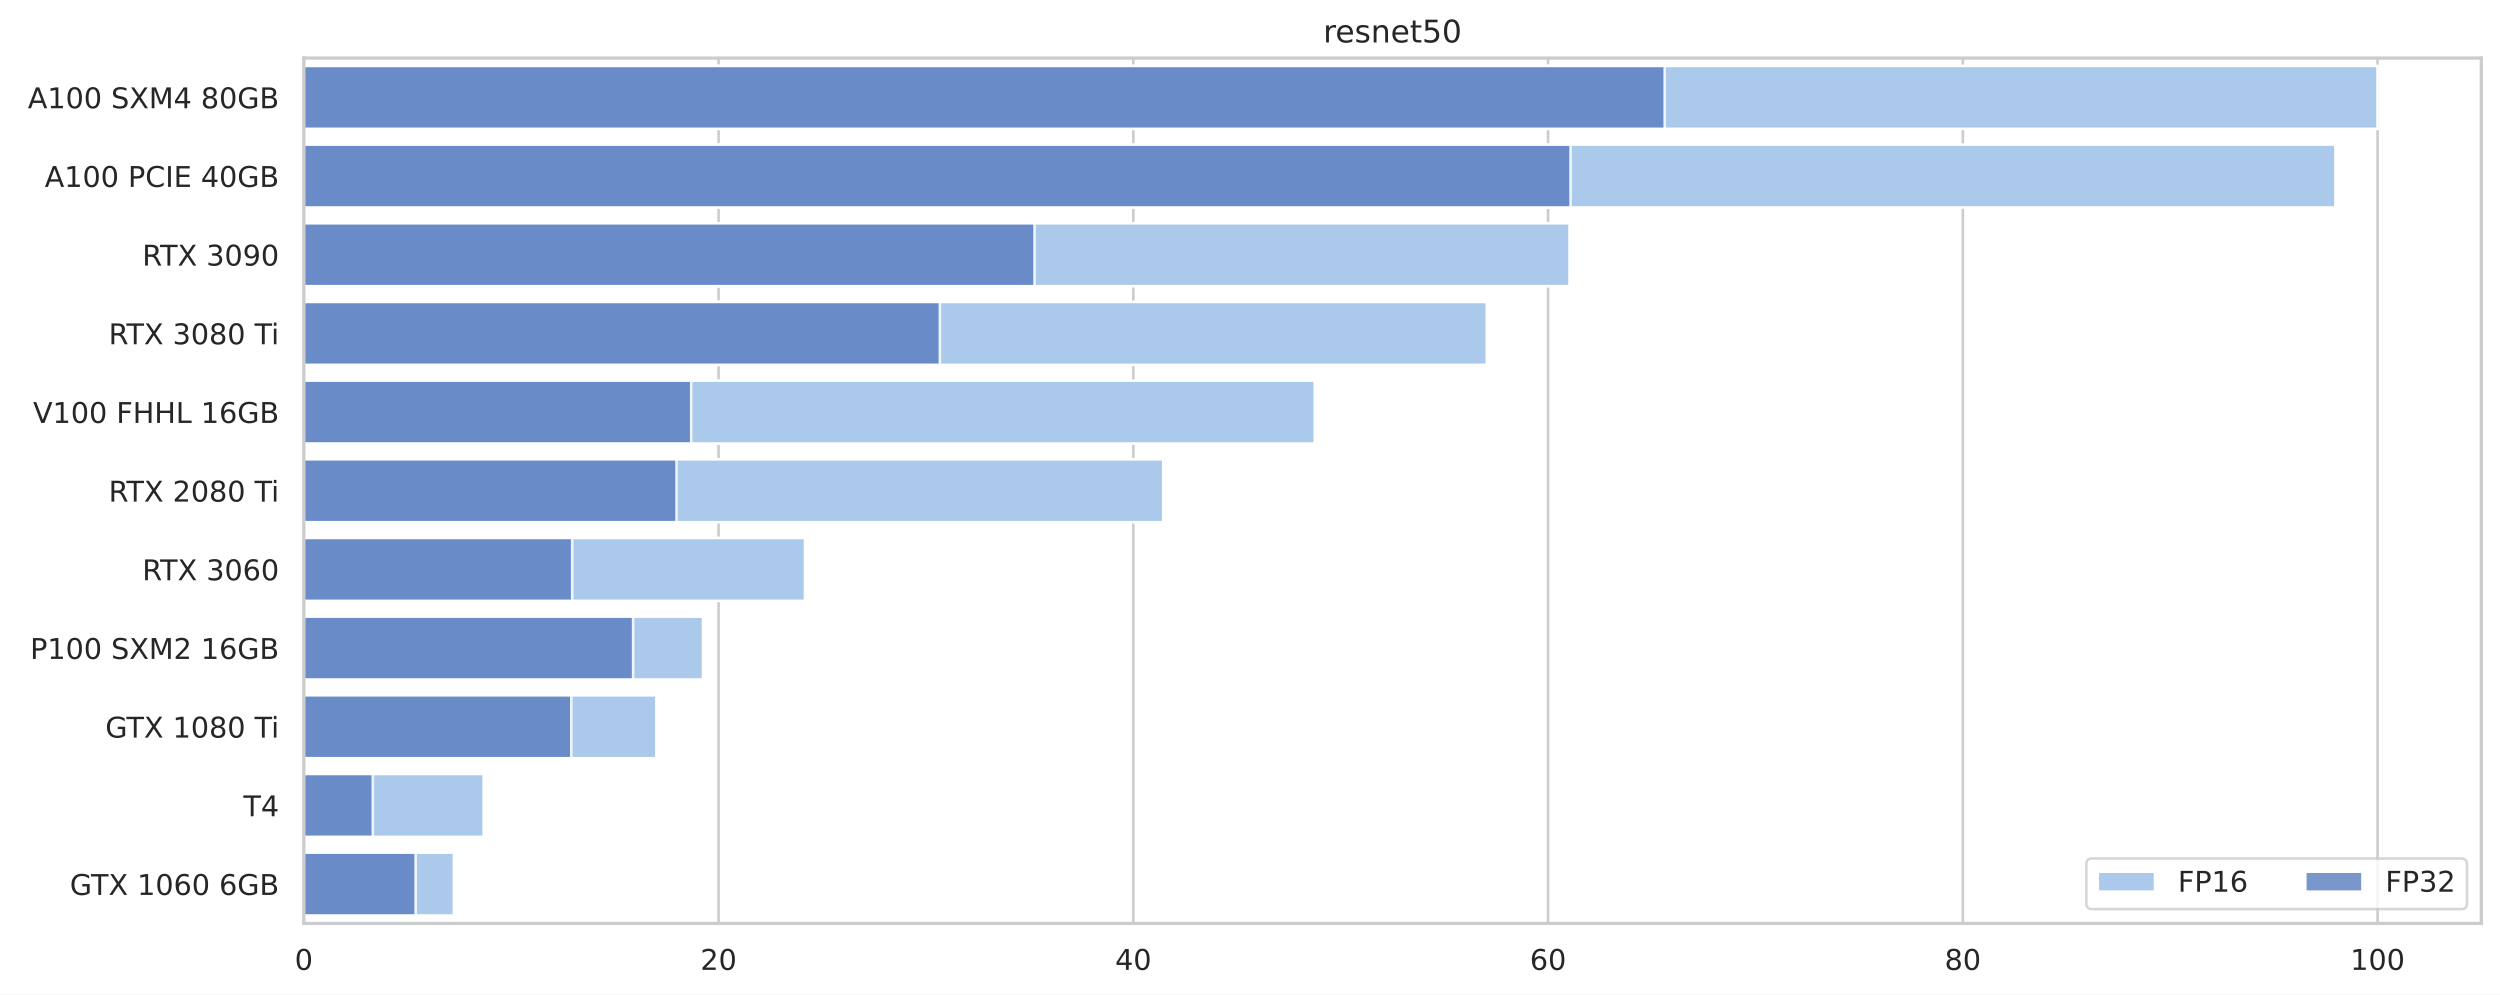
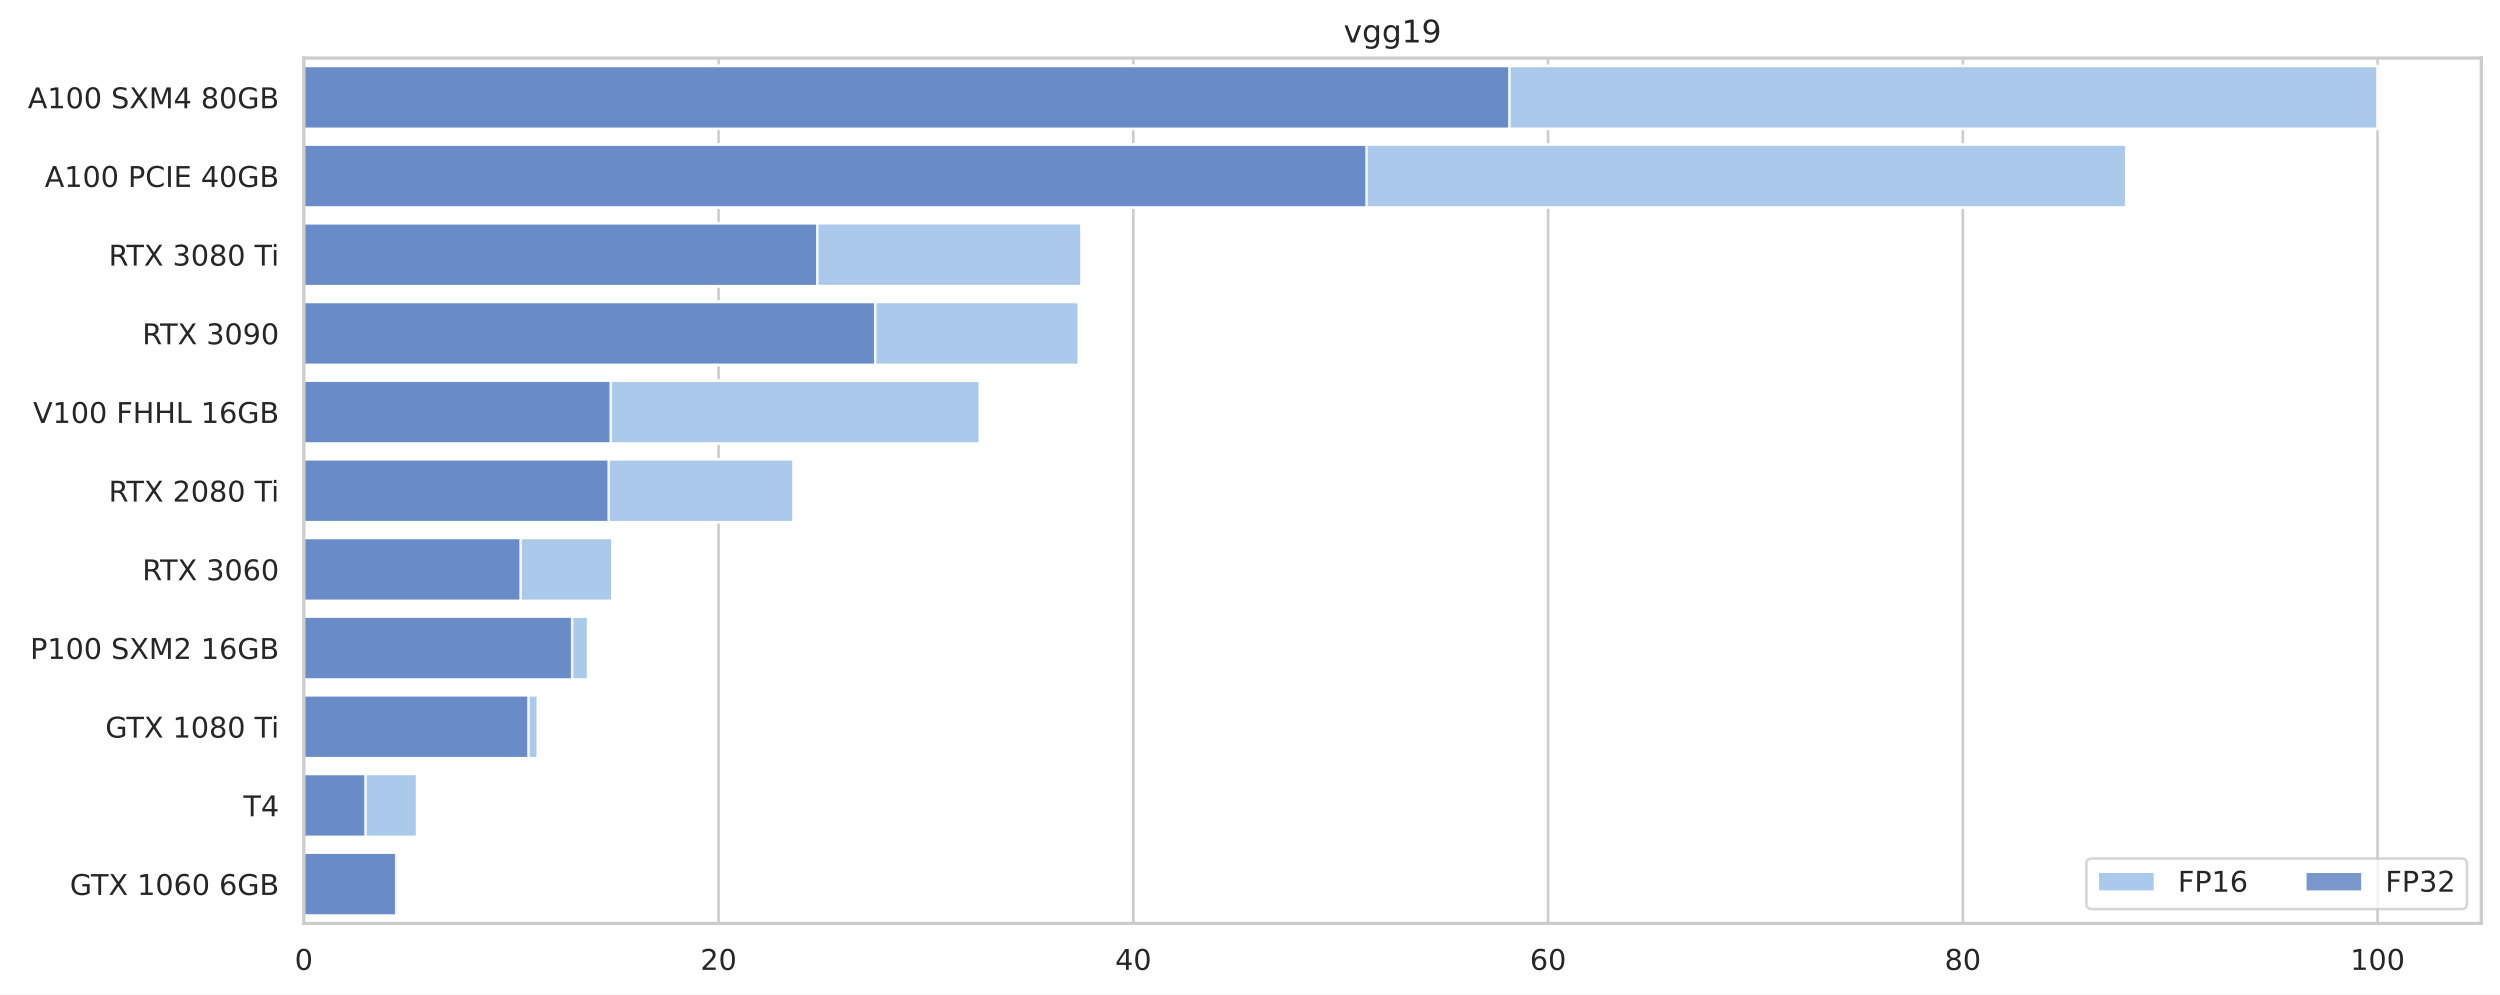
<svg xmlns="http://www.w3.org/2000/svg" xmlns:xlink="http://www.w3.org/1999/xlink" width="960.985pt" height="382.304pt" viewBox="0 0 960.985 382.304" version="1.1">
  <defs>
    <style type="text/css">*{stroke-linejoin: round; stroke-linecap: butt}</style>
  </defs>
  <g id="figure_1">
    <g id="patch_1">
      <path d="M 0 382.304  L 960.985 382.304  L 960.985 0  L 0 0  z " style="fill: #ffffff" />
    </g>
    <g id="axes_1">
      <g id="patch_2">
        <path d="M 116.785 354.958  L 953.785 354.958  L 953.785 22.318  L 116.785 22.318  z " style="fill: #ffffff" />
      </g>
      <g id="matplotlib.axis_1">
        <g id="xtick_1">
          <g id="line2d_1">
-             <path d="M 116.785 354.958  L 116.785 22.318  " clip-path="url(#p3c4d10da8b)" style="fill: none; stroke: #cccccc; stroke-linecap: round" />
+             <path d="M 116.785 354.958  L 116.785 22.318  " clip-path="url(#pf55e9b4958)" style="fill: none; stroke: #cccccc; stroke-linecap: round" />
          </g>
          <g id="text_1">
            <g style="fill: #262626" transform="translate(113.2852 372.8164) scale(0.11 -0.11)">
              <defs>
                <path id="DejaVuSans-30" d="M 2034 4250  Q 1547 4250 1301 3770  Q 1056 3291 1056 2328  Q 1056 1369 1301 889  Q 1547 409 2034 409  Q 2525 409 2770 889  Q 3016 1369 3016 2328  Q 3016 3291 2770 3770  Q 2525 4250 2034 4250  z M 2034 4750  Q 2819 4750 3233 4129  Q 3647 3509 3647 2328  Q 3647 1150 3233 529  Q 2819 -91 2034 -91  Q 1250 -91 836 529  Q 422 1150 422 2328  Q 422 3509 836 4129  Q 1250 4750 2034 4750  z " transform="scale(0.015625)" />
              </defs>
              <use xlink:href="#DejaVuSans-30" />
            </g>
          </g>
        </g>
        <g id="xtick_2">
          <g id="line2d_2">
-             <path d="M 276.213 354.958  L 276.213 22.318  " clip-path="url(#p3c4d10da8b)" style="fill: none; stroke: #cccccc; stroke-linecap: round" />
+             <path d="M 276.213 354.958  L 276.213 22.318  " clip-path="url(#pf55e9b4958)" style="fill: none; stroke: #cccccc; stroke-linecap: round" />
          </g>
          <g id="text_2">
            <g style="fill: #262626" transform="translate(269.2144 372.8164) scale(0.11 -0.11)">
              <defs>
                <path id="DejaVuSans-32" d="M 1228 531  L 3431 531  L 3431 0  L 469 0  L 469 531  Q 828 903 1448 1529  Q 2069 2156 2228 2338  Q 2531 2678 2651 2914  Q 2772 3150 2772 3378  Q 2772 3750 2511 3984  Q 2250 4219 1831 4219  Q 1534 4219 1204 4116  Q 875 4013 500 3803  L 500 4441  Q 881 4594 1212 4672  Q 1544 4750 1819 4750  Q 2544 4750 2975 4387  Q 3406 4025 3406 3419  Q 3406 3131 3298 2873  Q 3191 2616 2906 2266  Q 2828 2175 2409 1742  Q 1991 1309 1228 531  z " transform="scale(0.015625)" />
              </defs>
              <use xlink:href="#DejaVuSans-32" />
              <use xlink:href="#DejaVuSans-30" x="63.623" />
            </g>
          </g>
        </g>
        <g id="xtick_3">
          <g id="line2d_3">
-             <path d="M 435.642 354.958  L 435.642 22.318  " clip-path="url(#p3c4d10da8b)" style="fill: none; stroke: #cccccc; stroke-linecap: round" />
+             <path d="M 435.642 354.958  L 435.642 22.318  " clip-path="url(#pf55e9b4958)" style="fill: none; stroke: #cccccc; stroke-linecap: round" />
          </g>
          <g id="text_3">
            <g style="fill: #262626" transform="translate(428.6429 372.8164) scale(0.11 -0.11)">
              <defs>
                <path id="DejaVuSans-34" d="M 2419 4116  L 825 1625  L 2419 1625  L 2419 4116  z M 2253 4666  L 3047 4666  L 3047 1625  L 3713 1625  L 3713 1100  L 3047 1100  L 3047 0  L 2419 0  L 2419 1100  L 313 1100  L 313 1709  L 2253 4666  z " transform="scale(0.015625)" />
              </defs>
              <use xlink:href="#DejaVuSans-34" />
              <use xlink:href="#DejaVuSans-30" x="63.623" />
            </g>
          </g>
        </g>
        <g id="xtick_4">
          <g id="line2d_4">
-             <path d="M 595.07 354.958  L 595.07 22.318  " clip-path="url(#p3c4d10da8b)" style="fill: none; stroke: #cccccc; stroke-linecap: round" />
+             <path d="M 595.07 354.958  L 595.07 22.318  " clip-path="url(#pf55e9b4958)" style="fill: none; stroke: #cccccc; stroke-linecap: round" />
          </g>
          <g id="text_4">
            <g style="fill: #262626" transform="translate(588.0715 372.8164) scale(0.11 -0.11)">
              <defs>
                <path id="DejaVuSans-36" d="M 2113 2584  Q 1688 2584 1439 2293  Q 1191 2003 1191 1497  Q 1191 994 1439 701  Q 1688 409 2113 409  Q 2538 409 2786 701  Q 3034 994 3034 1497  Q 3034 2003 2786 2293  Q 2538 2584 2113 2584  z M 3366 4563  L 3366 3988  Q 3128 4100 2886 4159  Q 2644 4219 2406 4219  Q 1781 4219 1451 3797  Q 1122 3375 1075 2522  Q 1259 2794 1537 2939  Q 1816 3084 2150 3084  Q 2853 3084 3261 2657  Q 3669 2231 3669 1497  Q 3669 778 3244 343  Q 2819 -91 2113 -91  Q 1303 -91 875 529  Q 447 1150 447 2328  Q 447 3434 972 4092  Q 1497 4750 2381 4750  Q 2619 4750 2861 4703  Q 3103 4656 3366 4563  z " transform="scale(0.015625)" />
              </defs>
              <use xlink:href="#DejaVuSans-36" />
              <use xlink:href="#DejaVuSans-30" x="63.623" />
            </g>
          </g>
        </g>
        <g id="xtick_5">
          <g id="line2d_5">
-             <path d="M 754.499 354.958  L 754.499 22.318  " clip-path="url(#p3c4d10da8b)" style="fill: none; stroke: #cccccc; stroke-linecap: round" />
+             <path d="M 754.499 354.958  L 754.499 22.318  " clip-path="url(#pf55e9b4958)" style="fill: none; stroke: #cccccc; stroke-linecap: round" />
          </g>
          <g id="text_5">
            <g style="fill: #262626" transform="translate(747.5001 372.8164) scale(0.11 -0.11)">
              <defs>
                <path id="DejaVuSans-38" d="M 2034 2216  Q 1584 2216 1326 1975  Q 1069 1734 1069 1313  Q 1069 891 1326 650  Q 1584 409 2034 409  Q 2484 409 2743 651  Q 3003 894 3003 1313  Q 3003 1734 2745 1975  Q 2488 2216 2034 2216  z M 1403 2484  Q 997 2584 770 2862  Q 544 3141 544 3541  Q 544 4100 942 4425  Q 1341 4750 2034 4750  Q 2731 4750 3128 4425  Q 3525 4100 3525 3541  Q 3525 3141 3298 2862  Q 3072 2584 2669 2484  Q 3125 2378 3379 2068  Q 3634 1759 3634 1313  Q 3634 634 3220 271  Q 2806 -91 2034 -91  Q 1263 -91 848 271  Q 434 634 434 1313  Q 434 1759 690 2068  Q 947 2378 1403 2484  z M 1172 3481  Q 1172 3119 1398 2916  Q 1625 2713 2034 2713  Q 2441 2713 2670 2916  Q 2900 3119 2900 3481  Q 2900 3844 2670 4047  Q 2441 4250 2034 4250  Q 1625 4250 1398 4047  Q 1172 3844 1172 3481  z " transform="scale(0.015625)" />
              </defs>
              <use xlink:href="#DejaVuSans-38" />
              <use xlink:href="#DejaVuSans-30" x="63.623" />
            </g>
          </g>
        </g>
        <g id="xtick_6">
          <g id="line2d_6">
-             <path d="M 913.927 354.958  L 913.927 22.318  " clip-path="url(#p3c4d10da8b)" style="fill: none; stroke: #cccccc; stroke-linecap: round" />
+             <path d="M 913.927 354.958  L 913.927 22.318  " clip-path="url(#pf55e9b4958)" style="fill: none; stroke: #cccccc; stroke-linecap: round" />
          </g>
          <g id="text_6">
            <g style="fill: #262626" transform="translate(903.4293 372.8164) scale(0.11 -0.11)">
              <defs>
                <path id="DejaVuSans-31" d="M 794 531  L 1825 531  L 1825 4091  L 703 3866  L 703 4441  L 1819 4666  L 2450 4666  L 2450 531  L 3481 531  L 3481 0  L 794 0  L 794 531  z " transform="scale(0.015625)" />
              </defs>
              <use xlink:href="#DejaVuSans-31" />
              <use xlink:href="#DejaVuSans-30" x="63.623" />
              <use xlink:href="#DejaVuSans-30" x="127.246" />
            </g>
          </g>
        </g>
      </g>
      <g id="matplotlib.axis_2">
        <g id="ytick_1">
          <g id="text_7">
            <g style="fill: #262626" transform="translate(7.2 41.61727) scale(0.11 -0.11)">
              <defs>
                <path id="DejaVuSans-20" transform="scale(0.015625)" />
                <path id="DejaVuSans-41" d="M 2188 4044  L 1331 1722  L 3047 1722  L 2188 4044  z M 1831 4666  L 2547 4666  L 4325 0  L 3669 0  L 3244 1197  L 1141 1197  L 716 0  L 50 0  L 1831 4666  z " transform="scale(0.015625)" />
                <path id="DejaVuSans-53" d="M 3425 4513  L 3425 3897  Q 3066 4069 2747 4153  Q 2428 4238 2131 4238  Q 1616 4238 1336 4038  Q 1056 3838 1056 3469  Q 1056 3159 1242 3001  Q 1428 2844 1947 2747  L 2328 2669  Q 3034 2534 3370 2195  Q 3706 1856 3706 1288  Q 3706 609 3251 259  Q 2797 -91 1919 -91  Q 1588 -91 1214 -16  Q 841 59 441 206  L 441 856  Q 825 641 1194 531  Q 1563 422 1919 422  Q 2459 422 2753 634  Q 3047 847 3047 1241  Q 3047 1584 2836 1778  Q 2625 1972 2144 2069  L 1759 2144  Q 1053 2284 737 2584  Q 422 2884 422 3419  Q 422 4038 858 4394  Q 1294 4750 2059 4750  Q 2388 4750 2728 4690  Q 3069 4631 3425 4513  z " transform="scale(0.015625)" />
                <path id="DejaVuSans-58" d="M 403 4666  L 1081 4666  L 2241 2931  L 3406 4666  L 4084 4666  L 2584 2425  L 4184 0  L 3506 0  L 2194 1984  L 872 0  L 191 0  L 1856 2491  L 403 4666  z " transform="scale(0.015625)" />
                <path id="DejaVuSans-4d" d="M 628 4666  L 1569 4666  L 2759 1491  L 3956 4666  L 4897 4666  L 4897 0  L 4281 0  L 4281 4097  L 3078 897  L 2444 897  L 1241 4097  L 1241 0  L 628 0  L 628 4666  z " transform="scale(0.015625)" />
                <path id="DejaVuSans-47" d="M 3809 666  L 3809 1919  L 2778 1919  L 2778 2438  L 4434 2438  L 4434 434  Q 4069 175 3628 42  Q 3188 -91 2688 -91  Q 1594 -91 976 548  Q 359 1188 359 2328  Q 359 3472 976 4111  Q 1594 4750 2688 4750  Q 3144 4750 3555 4637  Q 3966 4525 4313 4306  L 4313 3634  Q 3963 3931 3569 4081  Q 3175 4231 2741 4231  Q 1884 4231 1454 3753  Q 1025 3275 1025 2328  Q 1025 1384 1454 906  Q 1884 428 2741 428  Q 3075 428 3337 486  Q 3600 544 3809 666  z " transform="scale(0.015625)" />
                <path id="DejaVuSans-42" d="M 1259 2228  L 1259 519  L 2272 519  Q 2781 519 3026 730  Q 3272 941 3272 1375  Q 3272 1813 3026 2020  Q 2781 2228 2272 2228  L 1259 2228  z M 1259 4147  L 1259 2741  L 2194 2741  Q 2656 2741 2882 2914  Q 3109 3088 3109 3444  Q 3109 3797 2882 3972  Q 2656 4147 2194 4147  L 1259 4147  z M 628 4666  L 2241 4666  Q 2963 4666 3353 4366  Q 3744 4066 3744 3513  Q 3744 3084 3544 2831  Q 3344 2578 2956 2516  Q 3422 2416 3680 2098  Q 3938 1781 3938 1306  Q 3938 681 3513 340  Q 3088 0 2303 0  L 628 0  L 628 4666  z " transform="scale(0.015625)" />
              </defs>
              <use xlink:href="#DejaVuSans-20" />
              <use xlink:href="#DejaVuSans-41" x="31.787" />
              <use xlink:href="#DejaVuSans-31" x="100.195" />
              <use xlink:href="#DejaVuSans-30" x="163.818" />
              <use xlink:href="#DejaVuSans-30" x="227.441" />
              <use xlink:href="#DejaVuSans-20" x="291.064" />
              <use xlink:href="#DejaVuSans-53" x="322.852" />
              <use xlink:href="#DejaVuSans-58" x="386.328" />
              <use xlink:href="#DejaVuSans-4d" x="454.834" />
              <use xlink:href="#DejaVuSans-34" x="541.113" />
              <use xlink:href="#DejaVuSans-20" x="604.736" />
              <use xlink:href="#DejaVuSans-38" x="636.523" />
              <use xlink:href="#DejaVuSans-30" x="700.146" />
              <use xlink:href="#DejaVuSans-47" x="763.77" />
              <use xlink:href="#DejaVuSans-42" x="841.26" />
            </g>
          </g>
        </g>
        <g id="ytick_2">
          <g id="text_8">
            <g style="fill: #262626" transform="translate(13.69859 71.85727) scale(0.11 -0.11)">
              <defs>
                <path id="DejaVuSans-50" d="M 1259 4147  L 1259 2394  L 2053 2394  Q 2494 2394 2734 2622  Q 2975 2850 2975 3272  Q 2975 3691 2734 3919  Q 2494 4147 2053 4147  L 1259 4147  z M 628 4666  L 2053 4666  Q 2838 4666 3239 4311  Q 3641 3956 3641 3272  Q 3641 2581 3239 2228  Q 2838 1875 2053 1875  L 1259 1875  L 1259 0  L 628 0  L 628 4666  z " transform="scale(0.015625)" />
                <path id="DejaVuSans-43" d="M 4122 4306  L 4122 3641  Q 3803 3938 3442 4084  Q 3081 4231 2675 4231  Q 1875 4231 1450 3742  Q 1025 3253 1025 2328  Q 1025 1406 1450 917  Q 1875 428 2675 428  Q 3081 428 3442 575  Q 3803 722 4122 1019  L 4122 359  Q 3791 134 3420 21  Q 3050 -91 2638 -91  Q 1578 -91 968 557  Q 359 1206 359 2328  Q 359 3453 968 4101  Q 1578 4750 2638 4750  Q 3056 4750 3426 4639  Q 3797 4528 4122 4306  z " transform="scale(0.015625)" />
                <path id="DejaVuSans-49" d="M 628 4666  L 1259 4666  L 1259 0  L 628 0  L 628 4666  z " transform="scale(0.015625)" />
                <path id="DejaVuSans-45" d="M 628 4666  L 3578 4666  L 3578 4134  L 1259 4134  L 1259 2753  L 3481 2753  L 3481 2222  L 1259 2222  L 1259 531  L 3634 531  L 3634 0  L 628 0  L 628 4666  z " transform="scale(0.015625)" />
              </defs>
              <use xlink:href="#DejaVuSans-20" />
              <use xlink:href="#DejaVuSans-41" x="31.787" />
              <use xlink:href="#DejaVuSans-31" x="100.195" />
              <use xlink:href="#DejaVuSans-30" x="163.818" />
              <use xlink:href="#DejaVuSans-30" x="227.441" />
              <use xlink:href="#DejaVuSans-20" x="291.064" />
              <use xlink:href="#DejaVuSans-50" x="322.852" />
              <use xlink:href="#DejaVuSans-43" x="383.154" />
              <use xlink:href="#DejaVuSans-49" x="452.979" />
              <use xlink:href="#DejaVuSans-45" x="482.471" />
              <use xlink:href="#DejaVuSans-20" x="545.654" />
              <use xlink:href="#DejaVuSans-34" x="577.441" />
              <use xlink:href="#DejaVuSans-30" x="641.064" />
              <use xlink:href="#DejaVuSans-47" x="704.688" />
              <use xlink:href="#DejaVuSans-42" x="782.178" />
            </g>
          </g>
        </g>
        <g id="ytick_3">
          <g id="text_9">
-             <g style="fill: #262626" transform="translate(47.70234 102.0973) scale(0.11 -0.11)">
+             <g style="fill: #262626" transform="translate(34.77562 102.0973) scale(0.11 -0.11)">
              <defs>
                <path id="DejaVuSans-52" d="M 2841 2188  Q 3044 2119 3236 1894  Q 3428 1669 3622 1275  L 4263 0  L 3584 0  L 2988 1197  Q 2756 1666 2539 1819  Q 2322 1972 1947 1972  L 1259 1972  L 1259 0  L 628 0  L 628 4666  L 2053 4666  Q 2853 4666 3247 4331  Q 3641 3997 3641 3322  Q 3641 2881 3436 2590  Q 3231 2300 2841 2188  z M 1259 4147  L 1259 2491  L 2053 2491  Q 2509 2491 2742 2702  Q 2975 2913 2975 3322  Q 2975 3731 2742 3939  Q 2509 4147 2053 4147  L 1259 4147  z " transform="scale(0.015625)" />
                <path id="DejaVuSans-54" d="M -19 4666  L 3928 4666  L 3928 4134  L 2272 4134  L 2272 0  L 1638 0  L 1638 4134  L -19 4134  L -19 4666  z " transform="scale(0.015625)" />
                <path id="DejaVuSans-33" d="M 2597 2516  Q 3050 2419 3304 2112  Q 3559 1806 3559 1356  Q 3559 666 3084 287  Q 2609 -91 1734 -91  Q 1441 -91 1130 -33  Q 819 25 488 141  L 488 750  Q 750 597 1062 519  Q 1375 441 1716 441  Q 2309 441 2620 675  Q 2931 909 2931 1356  Q 2931 1769 2642 2001  Q 2353 2234 1838 2234  L 1294 2234  L 1294 2753  L 1863 2753  Q 2328 2753 2575 2939  Q 2822 3125 2822 3475  Q 2822 3834 2567 4026  Q 2313 4219 1838 4219  Q 1578 4219 1281 4162  Q 984 4106 628 3988  L 628 4550  Q 988 4650 1302 4700  Q 1616 4750 1894 4750  Q 2613 4750 3031 4423  Q 3450 4097 3450 3541  Q 3450 3153 3228 2886  Q 3006 2619 2597 2516  z " transform="scale(0.015625)" />
-                 <path id="DejaVuSans-39" d="M 703 97  L 703 672  Q 941 559 1184 500  Q 1428 441 1663 441  Q 2288 441 2617 861  Q 2947 1281 2994 2138  Q 2813 1869 2534 1725  Q 2256 1581 1919 1581  Q 1219 1581 811 2004  Q 403 2428 403 3163  Q 403 3881 828 4315  Q 1253 4750 1959 4750  Q 2769 4750 3195 4129  Q 3622 3509 3622 2328  Q 3622 1225 3098 567  Q 2575 -91 1691 -91  Q 1453 -91 1209 -44  Q 966 3 703 97  z M 1959 2075  Q 2384 2075 2632 2365  Q 2881 2656 2881 3163  Q 2881 3666 2632 3958  Q 2384 4250 1959 4250  Q 1534 4250 1286 3958  Q 1038 3666 1038 3163  Q 1038 2656 1286 2365  Q 1534 2075 1959 2075  z " transform="scale(0.015625)" />
-               </defs>
-               <use xlink:href="#DejaVuSans-20" />
-               <use xlink:href="#DejaVuSans-20" x="31.787" />
-               <use xlink:href="#DejaVuSans-52" x="63.574" />
-               <use xlink:href="#DejaVuSans-54" x="125.807" />
-               <use xlink:href="#DejaVuSans-58" x="186.891" />
-               <use xlink:href="#DejaVuSans-20" x="255.396" />
-               <use xlink:href="#DejaVuSans-33" x="287.184" />
-               <use xlink:href="#DejaVuSans-30" x="350.807" />
-               <use xlink:href="#DejaVuSans-39" x="414.43" />
-               <use xlink:href="#DejaVuSans-30" x="478.053" />
-             </g>
-           </g>
-         </g>
-         <g id="ytick_4">
-           <g id="text_10">
-             <g style="fill: #262626" transform="translate(34.77562 132.3373) scale(0.11 -0.11)">
-               <defs>
                <path id="DejaVuSans-69" d="M 603 3500  L 1178 3500  L 1178 0  L 603 0  L 603 3500  z M 603 4863  L 1178 4863  L 1178 4134  L 603 4134  L 603 4863  z " transform="scale(0.015625)" />
              </defs>
              <use xlink:href="#DejaVuSans-20" />
              <use xlink:href="#DejaVuSans-20" x="31.787" />
              <use xlink:href="#DejaVuSans-52" x="63.574" />
              <use xlink:href="#DejaVuSans-54" x="125.807" />
              <use xlink:href="#DejaVuSans-58" x="186.891" />
              <use xlink:href="#DejaVuSans-20" x="255.396" />
              <use xlink:href="#DejaVuSans-33" x="287.184" />
              <use xlink:href="#DejaVuSans-30" x="350.807" />
              <use xlink:href="#DejaVuSans-38" x="414.43" />
              <use xlink:href="#DejaVuSans-30" x="478.053" />
              <use xlink:href="#DejaVuSans-20" x="541.676" />
              <use xlink:href="#DejaVuSans-54" x="573.463" />
              <use xlink:href="#DejaVuSans-69" x="631.422" />
+             </g>
+           </g>
+         </g>
+         <g id="ytick_4">
+           <g id="text_10">
+             <g style="fill: #262626" transform="translate(47.70234 132.3373) scale(0.11 -0.11)">
+               <defs>
+                 <path id="DejaVuSans-39" d="M 703 97  L 703 672  Q 941 559 1184 500  Q 1428 441 1663 441  Q 2288 441 2617 861  Q 2947 1281 2994 2138  Q 2813 1869 2534 1725  Q 2256 1581 1919 1581  Q 1219 1581 811 2004  Q 403 2428 403 3163  Q 403 3881 828 4315  Q 1253 4750 1959 4750  Q 2769 4750 3195 4129  Q 3622 3509 3622 2328  Q 3622 1225 3098 567  Q 2575 -91 1691 -91  Q 1453 -91 1209 -44  Q 966 3 703 97  z M 1959 2075  Q 2384 2075 2632 2365  Q 2881 2656 2881 3163  Q 2881 3666 2632 3958  Q 2384 4250 1959 4250  Q 1534 4250 1286 3958  Q 1038 3666 1038 3163  Q 1038 2656 1286 2365  Q 1534 2075 1959 2075  z " transform="scale(0.015625)" />
+               </defs>
+               <use xlink:href="#DejaVuSans-20" />
+               <use xlink:href="#DejaVuSans-20" x="31.787" />
+               <use xlink:href="#DejaVuSans-52" x="63.574" />
+               <use xlink:href="#DejaVuSans-54" x="125.807" />
+               <use xlink:href="#DejaVuSans-58" x="186.891" />
+               <use xlink:href="#DejaVuSans-20" x="255.396" />
+               <use xlink:href="#DejaVuSans-33" x="287.184" />
+               <use xlink:href="#DejaVuSans-30" x="350.807" />
+               <use xlink:href="#DejaVuSans-39" x="414.43" />
+               <use xlink:href="#DejaVuSans-30" x="478.053" />
            </g>
          </g>
        </g>
        <g id="ytick_5">
          <g id="text_11">
            <g style="fill: #262626" transform="translate(9.2075 162.5773) scale(0.11 -0.11)">
              <defs>
                <path id="DejaVuSans-56" d="M 1831 0  L 50 4666  L 709 4666  L 2188 738  L 3669 4666  L 4325 4666  L 2547 0  L 1831 0  z " transform="scale(0.015625)" />
                <path id="DejaVuSans-46" d="M 628 4666  L 3309 4666  L 3309 4134  L 1259 4134  L 1259 2759  L 3109 2759  L 3109 2228  L 1259 2228  L 1259 0  L 628 0  L 628 4666  z " transform="scale(0.015625)" />
                <path id="DejaVuSans-48" d="M 628 4666  L 1259 4666  L 1259 2753  L 3553 2753  L 3553 4666  L 4184 4666  L 4184 0  L 3553 0  L 3553 2222  L 1259 2222  L 1259 0  L 628 0  L 628 4666  z " transform="scale(0.015625)" />
                <path id="DejaVuSans-4c" d="M 628 4666  L 1259 4666  L 1259 531  L 3531 531  L 3531 0  L 628 0  L 628 4666  z " transform="scale(0.015625)" />
              </defs>
              <use xlink:href="#DejaVuSans-20" />
              <use xlink:href="#DejaVuSans-56" x="31.787" />
              <use xlink:href="#DejaVuSans-31" x="100.195" />
              <use xlink:href="#DejaVuSans-30" x="163.818" />
              <use xlink:href="#DejaVuSans-30" x="227.441" />
              <use xlink:href="#DejaVuSans-20" x="291.064" />
              <use xlink:href="#DejaVuSans-46" x="322.852" />
              <use xlink:href="#DejaVuSans-48" x="380.371" />
              <use xlink:href="#DejaVuSans-48" x="455.566" />
              <use xlink:href="#DejaVuSans-4c" x="530.762" />
              <use xlink:href="#DejaVuSans-20" x="586.475" />
              <use xlink:href="#DejaVuSans-31" x="618.262" />
              <use xlink:href="#DejaVuSans-36" x="681.885" />
              <use xlink:href="#DejaVuSans-47" x="745.508" />
              <use xlink:href="#DejaVuSans-42" x="822.998" />
            </g>
          </g>
        </g>
        <g id="ytick_6">
          <g id="text_12">
            <g style="fill: #262626" transform="translate(34.77562 192.8173) scale(0.11 -0.11)">
              <use xlink:href="#DejaVuSans-20" />
              <use xlink:href="#DejaVuSans-20" x="31.787" />
              <use xlink:href="#DejaVuSans-52" x="63.574" />
              <use xlink:href="#DejaVuSans-54" x="125.807" />
              <use xlink:href="#DejaVuSans-58" x="186.891" />
              <use xlink:href="#DejaVuSans-20" x="255.396" />
              <use xlink:href="#DejaVuSans-32" x="287.184" />
              <use xlink:href="#DejaVuSans-30" x="350.807" />
              <use xlink:href="#DejaVuSans-38" x="414.43" />
              <use xlink:href="#DejaVuSans-30" x="478.053" />
              <use xlink:href="#DejaVuSans-20" x="541.676" />
              <use xlink:href="#DejaVuSans-54" x="573.463" />
              <use xlink:href="#DejaVuSans-69" x="631.422" />
            </g>
          </g>
        </g>
        <g id="ytick_7">
          <g id="text_13">
            <g style="fill: #262626" transform="translate(47.70234 223.0573) scale(0.11 -0.11)">
              <use xlink:href="#DejaVuSans-20" />
              <use xlink:href="#DejaVuSans-20" x="31.787" />
              <use xlink:href="#DejaVuSans-52" x="63.574" />
              <use xlink:href="#DejaVuSans-54" x="125.807" />
              <use xlink:href="#DejaVuSans-58" x="186.891" />
              <use xlink:href="#DejaVuSans-20" x="255.396" />
              <use xlink:href="#DejaVuSans-33" x="287.184" />
              <use xlink:href="#DejaVuSans-30" x="350.807" />
              <use xlink:href="#DejaVuSans-36" x="414.43" />
              <use xlink:href="#DejaVuSans-30" x="478.053" />
            </g>
          </g>
        </g>
        <g id="ytick_8">
          <g id="text_14">
            <g style="fill: #262626" transform="translate(8.092031 253.2973) scale(0.11 -0.11)">
              <use xlink:href="#DejaVuSans-20" />
              <use xlink:href="#DejaVuSans-50" x="31.787" />
              <use xlink:href="#DejaVuSans-31" x="92.09" />
              <use xlink:href="#DejaVuSans-30" x="155.713" />
              <use xlink:href="#DejaVuSans-30" x="219.336" />
              <use xlink:href="#DejaVuSans-20" x="282.959" />
              <use xlink:href="#DejaVuSans-53" x="314.746" />
              <use xlink:href="#DejaVuSans-58" x="378.223" />
              <use xlink:href="#DejaVuSans-4d" x="446.729" />
              <use xlink:href="#DejaVuSans-32" x="533.008" />
              <use xlink:href="#DejaVuSans-20" x="596.631" />
              <use xlink:href="#DejaVuSans-31" x="628.418" />
              <use xlink:href="#DejaVuSans-36" x="692.041" />
              <use xlink:href="#DejaVuSans-47" x="755.664" />
              <use xlink:href="#DejaVuSans-42" x="833.154" />
            </g>
          </g>
        </g>
        <g id="ytick_9">
          <g id="text_15">
            <g style="fill: #262626" transform="translate(33.49688 283.5373) scale(0.11 -0.11)">
              <use xlink:href="#DejaVuSans-20" />
              <use xlink:href="#DejaVuSans-20" x="31.787" />
              <use xlink:href="#DejaVuSans-47" x="63.574" />
              <use xlink:href="#DejaVuSans-54" x="137.439" />
              <use xlink:href="#DejaVuSans-58" x="198.523" />
              <use xlink:href="#DejaVuSans-20" x="267.029" />
              <use xlink:href="#DejaVuSans-31" x="298.816" />
              <use xlink:href="#DejaVuSans-30" x="362.439" />
              <use xlink:href="#DejaVuSans-38" x="426.062" />
              <use xlink:href="#DejaVuSans-30" x="489.686" />
              <use xlink:href="#DejaVuSans-20" x="553.309" />
              <use xlink:href="#DejaVuSans-54" x="585.096" />
              <use xlink:href="#DejaVuSans-69" x="643.055" />
            </g>
          </g>
        </g>
        <g id="ytick_10">
          <g id="text_16">
            <g style="fill: #262626" transform="translate(90.07125 313.7773) scale(0.11 -0.11)">
              <use xlink:href="#DejaVuSans-20" />
              <use xlink:href="#DejaVuSans-54" x="31.787" />
              <use xlink:href="#DejaVuSans-34" x="92.871" />
            </g>
          </g>
        </g>
        <g id="ytick_11">
          <g id="text_17">
            <g style="fill: #262626" transform="translate(19.85859 344.0173) scale(0.11 -0.11)">
              <use xlink:href="#DejaVuSans-20" />
              <use xlink:href="#DejaVuSans-20" x="31.787" />
              <use xlink:href="#DejaVuSans-47" x="63.574" />
              <use xlink:href="#DejaVuSans-54" x="137.439" />
              <use xlink:href="#DejaVuSans-58" x="198.523" />
              <use xlink:href="#DejaVuSans-20" x="267.029" />
              <use xlink:href="#DejaVuSans-31" x="298.816" />
              <use xlink:href="#DejaVuSans-30" x="362.439" />
              <use xlink:href="#DejaVuSans-36" x="426.062" />
              <use xlink:href="#DejaVuSans-30" x="489.686" />
              <use xlink:href="#DejaVuSans-20" x="553.309" />
              <use xlink:href="#DejaVuSans-36" x="585.096" />
              <use xlink:href="#DejaVuSans-47" x="648.719" />
              <use xlink:href="#DejaVuSans-42" x="726.209" />
            </g>
          </g>
        </g>
      </g>
      <g id="patch_3">
-         <path d="M 116.785 25.342  L 913.927 25.342  L 913.927 49.534  L 116.785 49.534  z " clip-path="url(#p3c4d10da8b)" style="fill: #abc9ea; stroke: #ffffff; stroke-linejoin: miter" />
+         <path d="M 116.785 25.342  L 913.927 25.342  L 913.927 49.534  L 116.785 49.534  z " clip-path="url(#pf55e9b4958)" style="fill: #abc9ea; stroke: #ffffff; stroke-linejoin: miter" />
      </g>
      <g id="patch_4">
-         <path d="M 116.785 55.582  L 897.72 55.582  L 897.72 79.774  L 116.785 79.774  z " clip-path="url(#p3c4d10da8b)" style="fill: #abc9ea; stroke: #ffffff; stroke-linejoin: miter" />
+         <path d="M 116.785 55.582  L 817.363 55.582  L 817.363 79.774  L 116.785 79.774  z " clip-path="url(#pf55e9b4958)" style="fill: #abc9ea; stroke: #ffffff; stroke-linejoin: miter" />
      </g>
      <g id="patch_5">
-         <path d="M 116.785 85.822  L 603.332 85.822  L 603.332 110.014  L 116.785 110.014  z " clip-path="url(#p3c4d10da8b)" style="fill: #abc9ea; stroke: #ffffff; stroke-linejoin: miter" />
+         <path d="M 116.785 85.822  L 415.717 85.822  L 415.717 110.014  L 116.785 110.014  z " clip-path="url(#pf55e9b4958)" style="fill: #abc9ea; stroke: #ffffff; stroke-linejoin: miter" />
      </g>
      <g id="patch_6">
-         <path d="M 116.785 116.062  L 571.527 116.062  L 571.527 140.254  L 116.785 140.254  z " clip-path="url(#p3c4d10da8b)" style="fill: #abc9ea; stroke: #ffffff; stroke-linejoin: miter" />
+         <path d="M 116.785 116.062  L 414.666 116.062  L 414.666 140.254  L 116.785 140.254  z " clip-path="url(#pf55e9b4958)" style="fill: #abc9ea; stroke: #ffffff; stroke-linejoin: miter" />
      </g>
      <g id="patch_7">
-         <path d="M 116.785 146.302  L 505.395 146.302  L 505.395 170.494  L 116.785 170.494  z " clip-path="url(#p3c4d10da8b)" style="fill: #abc9ea; stroke: #ffffff; stroke-linejoin: miter" />
+         <path d="M 116.785 146.302  L 376.642 146.302  L 376.642 170.494  L 116.785 170.494  z " clip-path="url(#pf55e9b4958)" style="fill: #abc9ea; stroke: #ffffff; stroke-linejoin: miter" />
      </g>
      <g id="patch_8">
-         <path d="M 116.785 176.542  L 447.145 176.542  L 447.145 200.734  L 116.785 200.734  z " clip-path="url(#p3c4d10da8b)" style="fill: #abc9ea; stroke: #ffffff; stroke-linejoin: miter" />
+         <path d="M 116.785 176.542  L 305.022 176.542  L 305.022 200.734  L 116.785 200.734  z " clip-path="url(#pf55e9b4958)" style="fill: #abc9ea; stroke: #ffffff; stroke-linejoin: miter" />
      </g>
      <g id="patch_9">
-         <path d="M 116.785 206.782  L 309.433 206.782  L 309.433 230.974  L 116.785 230.974  z " clip-path="url(#p3c4d10da8b)" style="fill: #abc9ea; stroke: #ffffff; stroke-linejoin: miter" />
+         <path d="M 116.785 206.782  L 235.426 206.782  L 235.426 230.974  L 116.785 230.974  z " clip-path="url(#pf55e9b4958)" style="fill: #abc9ea; stroke: #ffffff; stroke-linejoin: miter" />
      </g>
      <g id="patch_10">
-         <path d="M 116.785 237.022  L 270.233 237.022  L 270.233 261.214  L 116.785 261.214  z " clip-path="url(#p3c4d10da8b)" style="fill: #abc9ea; stroke: #ffffff; stroke-linejoin: miter" />
+         <path d="M 116.785 237.022  L 226.067 237.022  L 226.067 261.214  L 116.785 261.214  z " clip-path="url(#pf55e9b4958)" style="fill: #abc9ea; stroke: #ffffff; stroke-linejoin: miter" />
      </g>
      <g id="patch_11">
-         <path d="M 116.785 267.262  L 252.308 267.262  L 252.308 291.454  L 116.785 291.454  z " clip-path="url(#p3c4d10da8b)" style="fill: #abc9ea; stroke: #ffffff; stroke-linejoin: miter" />
+         <path d="M 116.785 267.262  L 206.722 267.262  L 206.722 291.454  L 116.785 291.454  z " clip-path="url(#pf55e9b4958)" style="fill: #abc9ea; stroke: #ffffff; stroke-linejoin: miter" />
      </g>
      <g id="patch_12">
-         <path d="M 116.785 297.502  L 185.924 297.502  L 185.924 321.694  L 116.785 321.694  z " clip-path="url(#p3c4d10da8b)" style="fill: #abc9ea; stroke: #ffffff; stroke-linejoin: miter" />
+         <path d="M 116.785 297.502  L 160.32 297.502  L 160.32 321.694  L 116.785 321.694  z " clip-path="url(#pf55e9b4958)" style="fill: #abc9ea; stroke: #ffffff; stroke-linejoin: miter" />
      </g>
      <g id="patch_13">
-         <path d="M 116.785 327.742  L 174.483 327.742  L 174.483 351.934  L 116.785 351.934  z " clip-path="url(#p3c4d10da8b)" style="fill: #abc9ea; stroke: #ffffff; stroke-linejoin: miter" />
+         <path d="M 116.785 327.742  L 153.147 327.742  L 153.147 351.934  L 116.785 351.934  z " clip-path="url(#pf55e9b4958)" style="fill: #abc9ea; stroke: #ffffff; stroke-linejoin: miter" />
      </g>
      <g id="patch_14">
-         <path d="M 116.785 25.342  L 639.912 25.342  L 639.912 49.534  L 116.785 49.534  z " clip-path="url(#p3c4d10da8b)" style="fill: #597dbf; opacity: 0.8; stroke: #ffffff; stroke-linejoin: miter" />
+         <path d="M 116.785 25.342  L 580.214 25.342  L 580.214 49.534  L 116.785 49.534  z " clip-path="url(#pf55e9b4958)" style="fill: #597dbf; opacity: 0.8; stroke: #ffffff; stroke-linejoin: miter" />
      </g>
      <g id="patch_15">
-         <path d="M 116.785 55.582  L 603.719 55.582  L 603.719 79.774  L 116.785 79.774  z " clip-path="url(#p3c4d10da8b)" style="fill: #597dbf; opacity: 0.8; stroke: #ffffff; stroke-linejoin: miter" />
+         <path d="M 116.785 55.582  L 525.307 55.582  L 525.307 79.774  L 116.785 79.774  z " clip-path="url(#pf55e9b4958)" style="fill: #597dbf; opacity: 0.8; stroke: #ffffff; stroke-linejoin: miter" />
      </g>
      <g id="patch_16">
-         <path d="M 116.785 85.822  L 397.681 85.822  L 397.681 110.014  L 116.785 110.014  z " clip-path="url(#p3c4d10da8b)" style="fill: #597dbf; opacity: 0.8; stroke: #ffffff; stroke-linejoin: miter" />
+         <path d="M 116.785 85.822  L 314.17 85.822  L 314.17 110.014  L 116.785 110.014  z " clip-path="url(#pf55e9b4958)" style="fill: #597dbf; opacity: 0.8; stroke: #ffffff; stroke-linejoin: miter" />
      </g>
      <g id="patch_17">
-         <path d="M 116.785 116.062  L 361.296 116.062  L 361.296 140.254  L 116.785 140.254  z " clip-path="url(#p3c4d10da8b)" style="fill: #597dbf; opacity: 0.8; stroke: #ffffff; stroke-linejoin: miter" />
+         <path d="M 116.785 116.062  L 336.448 116.062  L 336.448 140.254  L 116.785 140.254  z " clip-path="url(#pf55e9b4958)" style="fill: #597dbf; opacity: 0.8; stroke: #ffffff; stroke-linejoin: miter" />
      </g>
      <g id="patch_18">
-         <path d="M 116.785 146.302  L 265.701 146.302  L 265.701 170.494  L 116.785 170.494  z " clip-path="url(#p3c4d10da8b)" style="fill: #597dbf; opacity: 0.8; stroke: #ffffff; stroke-linejoin: miter" />
+         <path d="M 116.785 146.302  L 234.767 146.302  L 234.767 170.494  L 116.785 170.494  z " clip-path="url(#pf55e9b4958)" style="fill: #597dbf; opacity: 0.8; stroke: #ffffff; stroke-linejoin: miter" />
      </g>
      <g id="patch_19">
-         <path d="M 116.785 176.542  L 260.07 176.542  L 260.07 200.734  L 116.785 200.734  z " clip-path="url(#p3c4d10da8b)" style="fill: #597dbf; opacity: 0.8; stroke: #ffffff; stroke-linejoin: miter" />
+         <path d="M 116.785 176.542  L 233.988 176.542  L 233.988 200.734  L 116.785 200.734  z " clip-path="url(#pf55e9b4958)" style="fill: #597dbf; opacity: 0.8; stroke: #ffffff; stroke-linejoin: miter" />
      </g>
      <g id="patch_20">
-         <path d="M 116.785 206.782  L 219.956 206.782  L 219.956 230.974  L 116.785 230.974  z " clip-path="url(#p3c4d10da8b)" style="fill: #597dbf; opacity: 0.8; stroke: #ffffff; stroke-linejoin: miter" />
+         <path d="M 116.785 206.782  L 200.136 206.782  L 200.136 230.974  L 116.785 230.974  z " clip-path="url(#pf55e9b4958)" style="fill: #597dbf; opacity: 0.8; stroke: #ffffff; stroke-linejoin: miter" />
      </g>
      <g id="patch_21">
-         <path d="M 116.785 237.022  L 243.38 237.022  L 243.38 261.214  L 116.785 261.214  z " clip-path="url(#p3c4d10da8b)" style="fill: #597dbf; opacity: 0.8; stroke: #ffffff; stroke-linejoin: miter" />
+         <path d="M 116.785 237.022  L 219.946 237.022  L 219.946 261.214  L 116.785 261.214  z " clip-path="url(#pf55e9b4958)" style="fill: #597dbf; opacity: 0.8; stroke: #ffffff; stroke-linejoin: miter" />
      </g>
      <g id="patch_22">
-         <path d="M 116.785 267.262  L 219.614 267.262  L 219.614 291.454  L 116.785 291.454  z " clip-path="url(#p3c4d10da8b)" style="fill: #597dbf; opacity: 0.8; stroke: #ffffff; stroke-linejoin: miter" />
+         <path d="M 116.785 267.262  L 203.161 267.262  L 203.161 291.454  L 116.785 291.454  z " clip-path="url(#pf55e9b4958)" style="fill: #597dbf; opacity: 0.8; stroke: #ffffff; stroke-linejoin: miter" />
      </g>
      <g id="patch_23">
-         <path d="M 116.785 297.502  L 143.309 297.502  L 143.309 321.694  L 116.785 321.694  z " clip-path="url(#p3c4d10da8b)" style="fill: #597dbf; opacity: 0.8; stroke: #ffffff; stroke-linejoin: miter" />
+         <path d="M 116.785 297.502  L 140.502 297.502  L 140.502 321.694  L 116.785 321.694  z " clip-path="url(#pf55e9b4958)" style="fill: #597dbf; opacity: 0.8; stroke: #ffffff; stroke-linejoin: miter" />
      </g>
      <g id="patch_24">
-         <path d="M 116.785 327.742  L 159.777 327.742  L 159.777 351.934  L 116.785 351.934  z " clip-path="url(#p3c4d10da8b)" style="fill: #597dbf; opacity: 0.8; stroke: #ffffff; stroke-linejoin: miter" />
+         <path d="M 116.785 327.742  L 152.315 327.742  L 152.315 351.934  L 116.785 351.934  z " clip-path="url(#pf55e9b4958)" style="fill: #597dbf; opacity: 0.8; stroke: #ffffff; stroke-linejoin: miter" />
      </g>
      <g id="line2d_7">
-         <path clip-path="url(#p3c4d10da8b)" style="fill: none; stroke: #424242; stroke-width: 2.7; stroke-linecap: round" />
+         <path clip-path="url(#pf55e9b4958)" style="fill: none; stroke: #424242; stroke-width: 2.7; stroke-linecap: round" />
      </g>
      <g id="line2d_8">
-         <path clip-path="url(#p3c4d10da8b)" style="fill: none; stroke: #424242; stroke-width: 2.7; stroke-linecap: round" />
+         <path clip-path="url(#pf55e9b4958)" style="fill: none; stroke: #424242; stroke-width: 2.7; stroke-linecap: round" />
      </g>
      <g id="line2d_9">
-         <path clip-path="url(#p3c4d10da8b)" style="fill: none; stroke: #424242; stroke-width: 2.7; stroke-linecap: round" />
+         <path clip-path="url(#pf55e9b4958)" style="fill: none; stroke: #424242; stroke-width: 2.7; stroke-linecap: round" />
      </g>
      <g id="line2d_10">
-         <path clip-path="url(#p3c4d10da8b)" style="fill: none; stroke: #424242; stroke-width: 2.7; stroke-linecap: round" />
+         <path clip-path="url(#pf55e9b4958)" style="fill: none; stroke: #424242; stroke-width: 2.7; stroke-linecap: round" />
      </g>
      <g id="line2d_11">
-         <path clip-path="url(#p3c4d10da8b)" style="fill: none; stroke: #424242; stroke-width: 2.7; stroke-linecap: round" />
+         <path clip-path="url(#pf55e9b4958)" style="fill: none; stroke: #424242; stroke-width: 2.7; stroke-linecap: round" />
      </g>
      <g id="line2d_12">
-         <path clip-path="url(#p3c4d10da8b)" style="fill: none; stroke: #424242; stroke-width: 2.7; stroke-linecap: round" />
+         <path clip-path="url(#pf55e9b4958)" style="fill: none; stroke: #424242; stroke-width: 2.7; stroke-linecap: round" />
      </g>
      <g id="line2d_13">
-         <path clip-path="url(#p3c4d10da8b)" style="fill: none; stroke: #424242; stroke-width: 2.7; stroke-linecap: round" />
+         <path clip-path="url(#pf55e9b4958)" style="fill: none; stroke: #424242; stroke-width: 2.7; stroke-linecap: round" />
      </g>
      <g id="line2d_14">
-         <path clip-path="url(#p3c4d10da8b)" style="fill: none; stroke: #424242; stroke-width: 2.7; stroke-linecap: round" />
+         <path clip-path="url(#pf55e9b4958)" style="fill: none; stroke: #424242; stroke-width: 2.7; stroke-linecap: round" />
      </g>
      <g id="line2d_15">
-         <path clip-path="url(#p3c4d10da8b)" style="fill: none; stroke: #424242; stroke-width: 2.7; stroke-linecap: round" />
+         <path clip-path="url(#pf55e9b4958)" style="fill: none; stroke: #424242; stroke-width: 2.7; stroke-linecap: round" />
      </g>
      <g id="line2d_16">
-         <path clip-path="url(#p3c4d10da8b)" style="fill: none; stroke: #424242; stroke-width: 2.7; stroke-linecap: round" />
+         <path clip-path="url(#pf55e9b4958)" style="fill: none; stroke: #424242; stroke-width: 2.7; stroke-linecap: round" />
      </g>
      <g id="line2d_17">
-         <path clip-path="url(#p3c4d10da8b)" style="fill: none; stroke: #424242; stroke-width: 2.7; stroke-linecap: round" />
+         <path clip-path="url(#pf55e9b4958)" style="fill: none; stroke: #424242; stroke-width: 2.7; stroke-linecap: round" />
      </g>
      <g id="line2d_18">
-         <path clip-path="url(#p3c4d10da8b)" style="fill: none; stroke: #424242; stroke-width: 2.7; stroke-linecap: round" />
+         <path clip-path="url(#pf55e9b4958)" style="fill: none; stroke: #424242; stroke-width: 2.7; stroke-linecap: round" />
      </g>
      <g id="line2d_19">
-         <path clip-path="url(#p3c4d10da8b)" style="fill: none; stroke: #424242; stroke-width: 2.7; stroke-linecap: round" />
+         <path clip-path="url(#pf55e9b4958)" style="fill: none; stroke: #424242; stroke-width: 2.7; stroke-linecap: round" />
      </g>
      <g id="line2d_20">
-         <path clip-path="url(#p3c4d10da8b)" style="fill: none; stroke: #424242; stroke-width: 2.7; stroke-linecap: round" />
+         <path clip-path="url(#pf55e9b4958)" style="fill: none; stroke: #424242; stroke-width: 2.7; stroke-linecap: round" />
      </g>
      <g id="line2d_21">
-         <path clip-path="url(#p3c4d10da8b)" style="fill: none; stroke: #424242; stroke-width: 2.7; stroke-linecap: round" />
+         <path clip-path="url(#pf55e9b4958)" style="fill: none; stroke: #424242; stroke-width: 2.7; stroke-linecap: round" />
      </g>
      <g id="line2d_22">
-         <path clip-path="url(#p3c4d10da8b)" style="fill: none; stroke: #424242; stroke-width: 2.7; stroke-linecap: round" />
+         <path clip-path="url(#pf55e9b4958)" style="fill: none; stroke: #424242; stroke-width: 2.7; stroke-linecap: round" />
      </g>
      <g id="line2d_23">
-         <path clip-path="url(#p3c4d10da8b)" style="fill: none; stroke: #424242; stroke-width: 2.7; stroke-linecap: round" />
+         <path clip-path="url(#pf55e9b4958)" style="fill: none; stroke: #424242; stroke-width: 2.7; stroke-linecap: round" />
      </g>
      <g id="line2d_24">
-         <path clip-path="url(#p3c4d10da8b)" style="fill: none; stroke: #424242; stroke-width: 2.7; stroke-linecap: round" />
+         <path clip-path="url(#pf55e9b4958)" style="fill: none; stroke: #424242; stroke-width: 2.7; stroke-linecap: round" />
      </g>
      <g id="line2d_25">
-         <path clip-path="url(#p3c4d10da8b)" style="fill: none; stroke: #424242; stroke-width: 2.7; stroke-linecap: round" />
+         <path clip-path="url(#pf55e9b4958)" style="fill: none; stroke: #424242; stroke-width: 2.7; stroke-linecap: round" />
      </g>
      <g id="line2d_26">
-         <path clip-path="url(#p3c4d10da8b)" style="fill: none; stroke: #424242; stroke-width: 2.7; stroke-linecap: round" />
+         <path clip-path="url(#pf55e9b4958)" style="fill: none; stroke: #424242; stroke-width: 2.7; stroke-linecap: round" />
      </g>
      <g id="line2d_27">
-         <path clip-path="url(#p3c4d10da8b)" style="fill: none; stroke: #424242; stroke-width: 2.7; stroke-linecap: round" />
+         <path clip-path="url(#pf55e9b4958)" style="fill: none; stroke: #424242; stroke-width: 2.7; stroke-linecap: round" />
      </g>
      <g id="line2d_28">
-         <path clip-path="url(#p3c4d10da8b)" style="fill: none; stroke: #424242; stroke-width: 2.7; stroke-linecap: round" />
+         <path clip-path="url(#pf55e9b4958)" style="fill: none; stroke: #424242; stroke-width: 2.7; stroke-linecap: round" />
      </g>
      <g id="patch_25">
        <path d="M 116.785 354.958  L 116.785 22.318  " style="fill: none; stroke: #cccccc; stroke-width: 1.25; stroke-linejoin: miter; stroke-linecap: square" />
      </g>
      <g id="patch_26">
        <path d="M 953.785 354.958  L 953.785 22.318  " style="fill: none; stroke: #cccccc; stroke-width: 1.25; stroke-linejoin: miter; stroke-linecap: square" />
      </g>
      <g id="patch_27">
        <path d="M 116.785 354.958  L 953.785 354.958  " style="fill: none; stroke: #cccccc; stroke-width: 1.25; stroke-linejoin: miter; stroke-linecap: square" />
      </g>
      <g id="patch_28">
        <path d="M 116.785 22.318  L 953.785 22.318  " style="fill: none; stroke: #cccccc; stroke-width: 1.25; stroke-linejoin: miter; stroke-linecap: square" />
      </g>
      <g id="text_18">
-         <g style="fill: #262626" transform="translate(508.6539 16.31812) scale(0.12 -0.12)">
+         <g style="fill: #262626" transform="translate(516.4802 16.31812) scale(0.12 -0.12)">
          <defs>
-             <path id="DejaVuSans-72" d="M 2631 2963  Q 2534 3019 2420 3045  Q 2306 3072 2169 3072  Q 1681 3072 1420 2755  Q 1159 2438 1159 1844  L 1159 0  L 581 0  L 581 3500  L 1159 3500  L 1159 2956  Q 1341 3275 1631 3429  Q 1922 3584 2338 3584  Q 2397 3584 2469 3576  Q 2541 3569 2628 3553  L 2631 2963  z " transform="scale(0.015625)" />
-             <path id="DejaVuSans-65" d="M 3597 1894  L 3597 1613  L 953 1613  Q 991 1019 1311 708  Q 1631 397 2203 397  Q 2534 397 2845 478  Q 3156 559 3463 722  L 3463 178  Q 3153 47 2828 -22  Q 2503 -91 2169 -91  Q 1331 -91 842 396  Q 353 884 353 1716  Q 353 2575 817 3079  Q 1281 3584 2069 3584  Q 2775 3584 3186 3129  Q 3597 2675 3597 1894  z M 3022 2063  Q 3016 2534 2758 2815  Q 2500 3097 2075 3097  Q 1594 3097 1305 2825  Q 1016 2553 972 2059  L 3022 2063  z " transform="scale(0.015625)" />
-             <path id="DejaVuSans-73" d="M 2834 3397  L 2834 2853  Q 2591 2978 2328 3040  Q 2066 3103 1784 3103  Q 1356 3103 1142 2972  Q 928 2841 928 2578  Q 928 2378 1081 2264  Q 1234 2150 1697 2047  L 1894 2003  Q 2506 1872 2764 1633  Q 3022 1394 3022 966  Q 3022 478 2636 193  Q 2250 -91 1575 -91  Q 1294 -91 989 -36  Q 684 19 347 128  L 347 722  Q 666 556 975 473  Q 1284 391 1588 391  Q 1994 391 2212 530  Q 2431 669 2431 922  Q 2431 1156 2273 1281  Q 2116 1406 1581 1522  L 1381 1569  Q 847 1681 609 1914  Q 372 2147 372 2553  Q 372 3047 722 3315  Q 1072 3584 1716 3584  Q 2034 3584 2315 3537  Q 2597 3491 2834 3397  z " transform="scale(0.015625)" />
-             <path id="DejaVuSans-6e" d="M 3513 2113  L 3513 0  L 2938 0  L 2938 2094  Q 2938 2591 2744 2837  Q 2550 3084 2163 3084  Q 1697 3084 1428 2787  Q 1159 2491 1159 1978  L 1159 0  L 581 0  L 581 3500  L 1159 3500  L 1159 2956  Q 1366 3272 1645 3428  Q 1925 3584 2291 3584  Q 2894 3584 3203 3211  Q 3513 2838 3513 2113  z " transform="scale(0.015625)" />
-             <path id="DejaVuSans-74" d="M 1172 4494  L 1172 3500  L 2356 3500  L 2356 3053  L 1172 3053  L 1172 1153  Q 1172 725 1289 603  Q 1406 481 1766 481  L 2356 481  L 2356 0  L 1766 0  Q 1100 0 847 248  Q 594 497 594 1153  L 594 3053  L 172 3053  L 172 3500  L 594 3500  L 594 4494  L 1172 4494  z " transform="scale(0.015625)" />
-             <path id="DejaVuSans-35" d="M 691 4666  L 3169 4666  L 3169 4134  L 1269 4134  L 1269 2991  Q 1406 3038 1543 3061  Q 1681 3084 1819 3084  Q 2600 3084 3056 2656  Q 3513 2228 3513 1497  Q 3513 744 3044 326  Q 2575 -91 1722 -91  Q 1428 -91 1123 -41  Q 819 9 494 109  L 494 744  Q 775 591 1075 516  Q 1375 441 1709 441  Q 2250 441 2565 725  Q 2881 1009 2881 1497  Q 2881 1984 2565 2268  Q 2250 2553 1709 2553  Q 1456 2553 1204 2497  Q 953 2441 691 2322  L 691 4666  z " transform="scale(0.015625)" />
+             <path id="DejaVuSans-76" d="M 191 3500  L 800 3500  L 1894 563  L 2988 3500  L 3597 3500  L 2284 0  L 1503 0  L 191 3500  z " transform="scale(0.015625)" />
+             <path id="DejaVuSans-67" d="M 2906 1791  Q 2906 2416 2648 2759  Q 2391 3103 1925 3103  Q 1463 3103 1205 2759  Q 947 2416 947 1791  Q 947 1169 1205 825  Q 1463 481 1925 481  Q 2391 481 2648 825  Q 2906 1169 2906 1791  z M 3481 434  Q 3481 -459 3084 -895  Q 2688 -1331 1869 -1331  Q 1566 -1331 1297 -1286  Q 1028 -1241 775 -1147  L 775 -588  Q 1028 -725 1275 -790  Q 1522 -856 1778 -856  Q 2344 -856 2625 -561  Q 2906 -266 2906 331  L 2906 616  Q 2728 306 2450 153  Q 2172 0 1784 0  Q 1141 0 747 490  Q 353 981 353 1791  Q 353 2603 747 3093  Q 1141 3584 1784 3584  Q 2172 3584 2450 3431  Q 2728 3278 2906 2969  L 2906 3500  L 3481 3500  L 3481 434  z " transform="scale(0.015625)" />
          </defs>
-           <use xlink:href="#DejaVuSans-72" />
-           <use xlink:href="#DejaVuSans-65" x="38.863" />
-           <use xlink:href="#DejaVuSans-73" x="100.387" />
-           <use xlink:href="#DejaVuSans-6e" x="152.486" />
-           <use xlink:href="#DejaVuSans-65" x="215.865" />
-           <use xlink:href="#DejaVuSans-74" x="277.389" />
-           <use xlink:href="#DejaVuSans-35" x="316.598" />
-           <use xlink:href="#DejaVuSans-30" x="380.221" />
+           <use xlink:href="#DejaVuSans-76" />
+           <use xlink:href="#DejaVuSans-67" x="59.18" />
+           <use xlink:href="#DejaVuSans-67" x="122.656" />
+           <use xlink:href="#DejaVuSans-31" x="186.133" />
+           <use xlink:href="#DejaVuSans-39" x="249.756" />
        </g>
      </g>
      <g id="legend_1">
        <g id="patch_29">
          <path d="M 804.171 349.458  L 946.085 349.458  Q 948.285 349.458 948.285 347.258  L 948.285 332.212  Q 948.285 330.012 946.085 330.012  L 804.171 330.012  Q 801.971 330.012 801.971 332.212  L 801.971 347.258  Q 801.971 349.458 804.171 349.458  z " style="fill: #ffffff; opacity: 0.8; stroke: #cccccc; stroke-linejoin: miter" />
        </g>
        <g id="patch_30">
          <path d="M 806.371 342.77  L 828.371 342.77  L 828.371 335.07  L 806.371 335.07  z " style="fill: #abc9ea; stroke: #ffffff; stroke-linejoin: miter" />
        </g>
        <g id="text_19">
          <g style="fill: #262626" transform="translate(837.1708 342.7705) scale(0.11 -0.11)">
            <use xlink:href="#DejaVuSans-46" />
            <use xlink:href="#DejaVuSans-50" x="57.52" />
            <use xlink:href="#DejaVuSans-31" x="117.822" />
            <use xlink:href="#DejaVuSans-36" x="181.445" />
          </g>
        </g>
        <g id="patch_31">
          <path d="M 886.128 342.77  L 908.128 342.77  L 908.128 335.07  L 886.128 335.07  z " style="fill: #597dbf; opacity: 0.8; stroke: #ffffff; stroke-linejoin: miter" />
        </g>
        <g id="text_20">
          <g style="fill: #262626" transform="translate(916.9277 342.7705) scale(0.11 -0.11)">
            <use xlink:href="#DejaVuSans-46" />
            <use xlink:href="#DejaVuSans-50" x="57.52" />
            <use xlink:href="#DejaVuSans-33" x="117.822" />
            <use xlink:href="#DejaVuSans-32" x="181.445" />
          </g>
        </g>
      </g>
    </g>
  </g>
  <defs>
-     <clipPath id="p3c4d10da8b">
+     <clipPath id="pf55e9b4958">
      <rect x="116.785" y="22.318" width="837" height="332.64" />
    </clipPath>
  </defs>
</svg>
